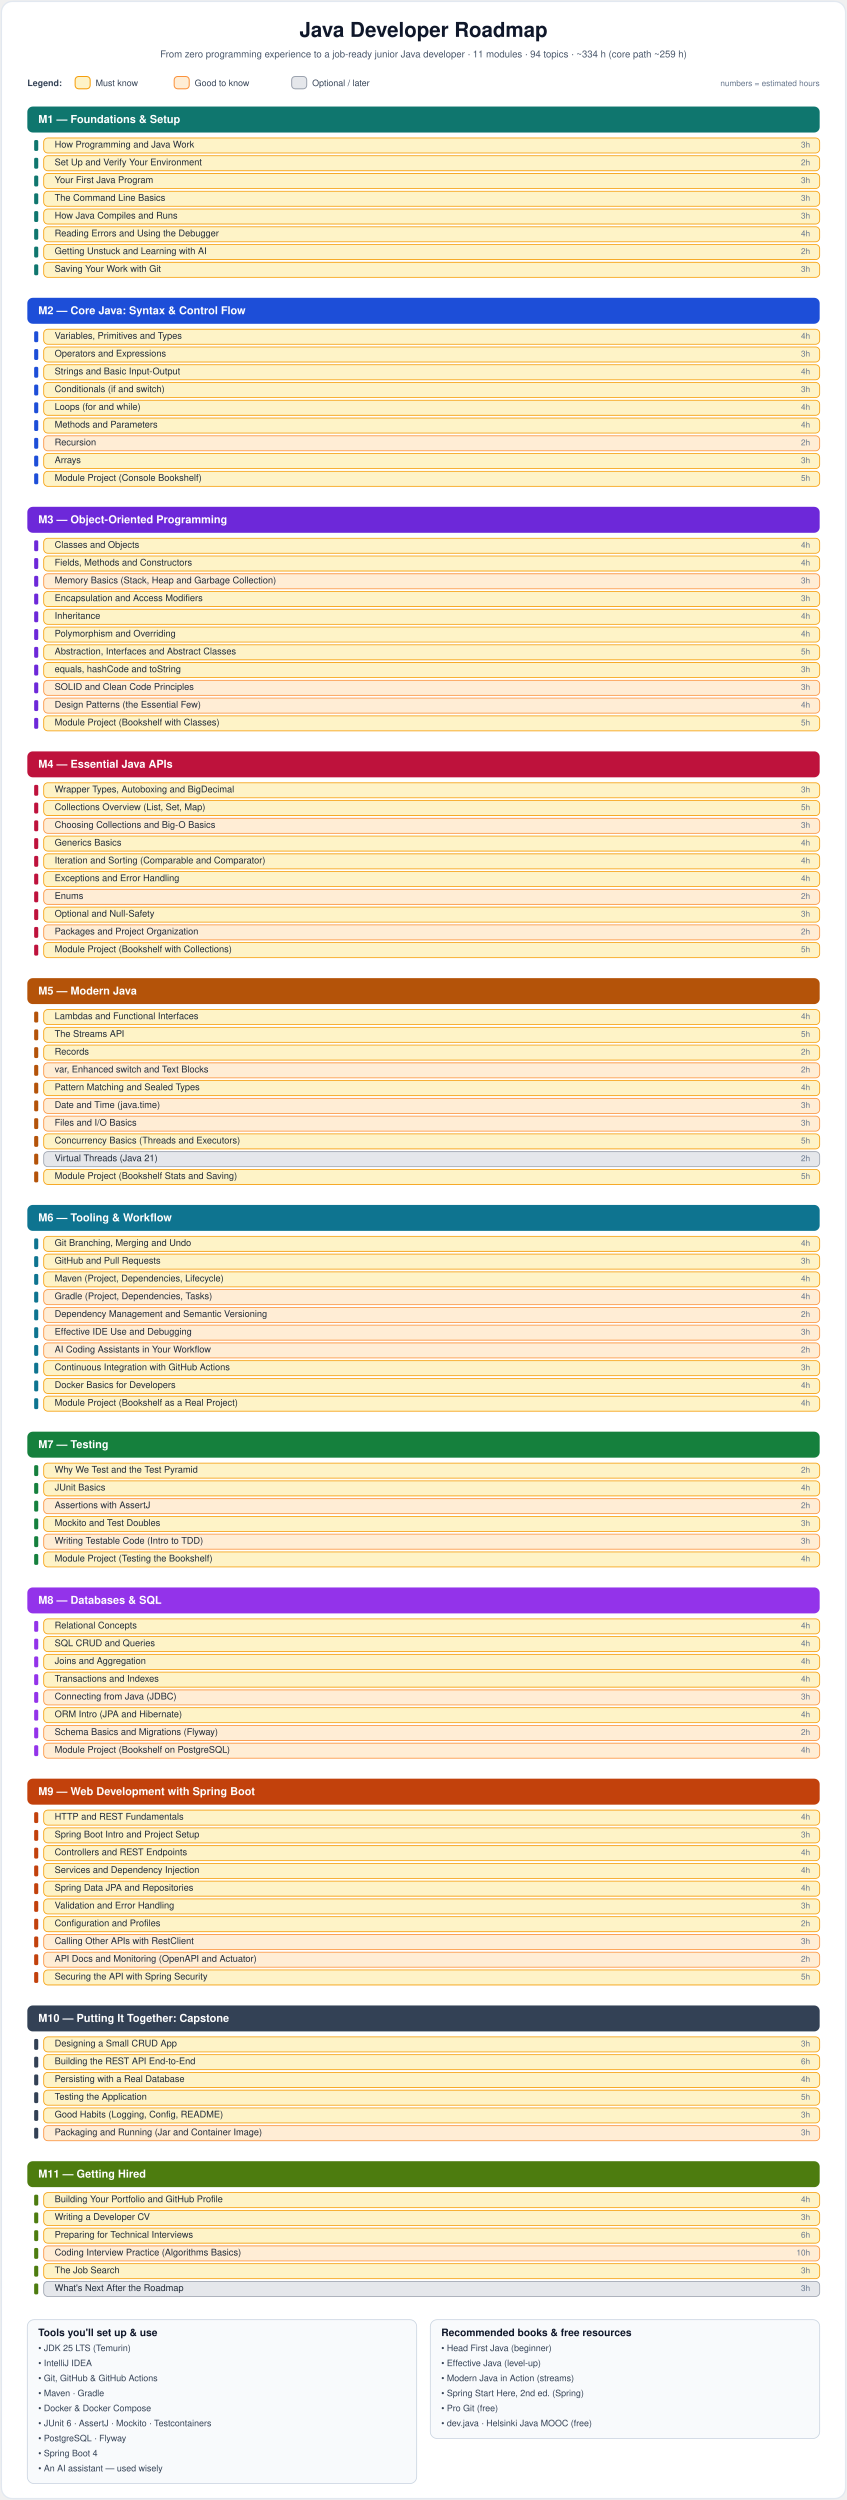
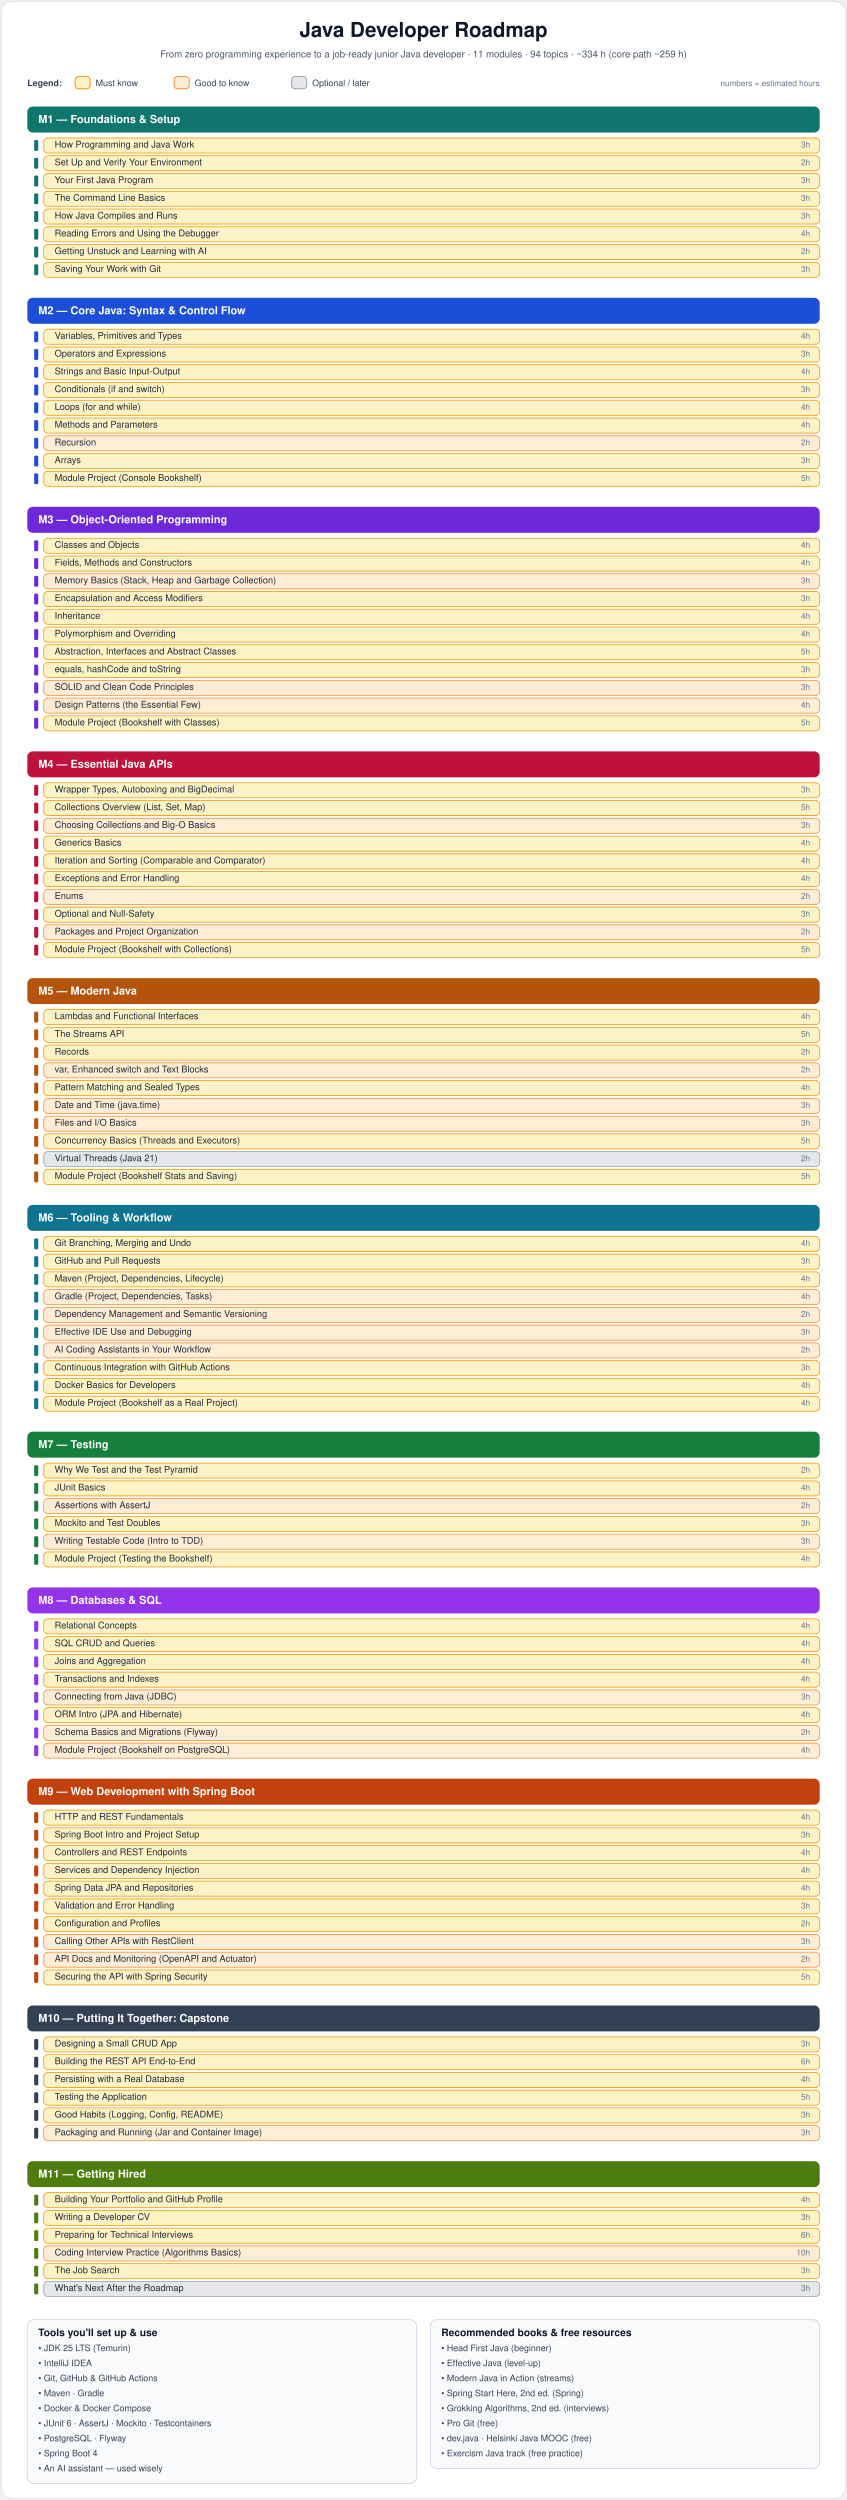
<svg xmlns="http://www.w3.org/2000/svg" viewBox="0 0 1240 3660" font-family="Segoe UI, Helvetica, Arial, sans-serif">
  <rect x="2" y="2" width="1236" height="3656" rx="16" fill="#ffffff" stroke="#e2e8f0" stroke-width="2" />
  <text x="620.0" y="54" text-anchor="middle" font-size="30" font-weight="700" fill="#0f172a" font-family="Segoe UI, Helvetica, Arial, sans-serif">Java Developer Roadmap</text>
  <text x="620.0" y="84" text-anchor="middle" font-size="14" fill="#475569" font-family="Segoe UI, Helvetica, Arial, sans-serif">From zero programming experience to a job-ready junior Java developer  ·  11 modules  ·  94 topics  ·  ~334 h (core path ~259 h)</text>
  <text x="40" y="126" font-size="13" font-weight="700" fill="#334155" font-family="Segoe UI, Helvetica, Arial, sans-serif">Legend:</text>
  <text x="1200" y="126" text-anchor="end" font-size="12" fill="#64748b" font-family="Segoe UI, Helvetica, Arial, sans-serif">numbers = estimated hours</text>
  <rect x="110" y="112" width="22" height="18" rx="5" fill="#fef3c7" stroke="#f59e0b" stroke-width="1.5" />
  <text x="140" y="126" font-size="13" fill="#334155" font-family="Segoe UI, Helvetica, Arial, sans-serif">Must know</text>
  <rect x="255" y="112" width="22" height="18" rx="5" fill="#ffedd5" stroke="#fb923c" stroke-width="1.5" />
  <text x="285" y="126" font-size="13" fill="#334155" font-family="Segoe UI, Helvetica, Arial, sans-serif">Good to know</text>
  <rect x="427" y="112" width="22" height="18" rx="5" fill="#e5e7eb" stroke="#9ca3af" stroke-width="1.5" />
  <text x="457" y="126" font-size="13" fill="#334155" font-family="Segoe UI, Helvetica, Arial, sans-serif">Optional / later</text>
  <rect x="40" y="156" width="1160" height="38" rx="8" fill="#0f766e" />
  <text x="56" y="180.0" font-size="16" font-weight="700" fill="#ffffff" font-family="Segoe UI, Helvetica, Arial, sans-serif">M1  —  Foundations &amp; Setup</text>
  <rect x="64" y="202" width="1136" height="22" rx="6" fill="#fef3c7" stroke="#f59e0b" stroke-width="1.2" />
  <text x="80" y="216.0" font-size="13.5" fill="#1f2937" font-family="Segoe UI, Helvetica, Arial, sans-serif">How Programming and Java Work</text>
  <text x="1186" y="216.0" text-anchor="end" font-size="12" fill="#64748b" font-family="Segoe UI, Helvetica, Arial, sans-serif">3h</text>
  <rect x="50" y="205" width="6" height="16" rx="2" fill="#0f766e" />
  <rect x="64" y="228" width="1136" height="22" rx="6" fill="#fef3c7" stroke="#f59e0b" stroke-width="1.2" />
  <text x="80" y="242.0" font-size="13.5" fill="#1f2937" font-family="Segoe UI, Helvetica, Arial, sans-serif">Set Up and Verify Your Environment</text>
  <text x="1186" y="242.0" text-anchor="end" font-size="12" fill="#64748b" font-family="Segoe UI, Helvetica, Arial, sans-serif">2h</text>
  <rect x="50" y="231" width="6" height="16" rx="2" fill="#0f766e" />
  <rect x="64" y="254" width="1136" height="22" rx="6" fill="#fef3c7" stroke="#f59e0b" stroke-width="1.2" />
  <text x="80" y="268.0" font-size="13.5" fill="#1f2937" font-family="Segoe UI, Helvetica, Arial, sans-serif">Your First Java Program</text>
  <text x="1186" y="268.0" text-anchor="end" font-size="12" fill="#64748b" font-family="Segoe UI, Helvetica, Arial, sans-serif">3h</text>
  <rect x="50" y="257" width="6" height="16" rx="2" fill="#0f766e" />
  <rect x="64" y="280" width="1136" height="22" rx="6" fill="#fef3c7" stroke="#f59e0b" stroke-width="1.2" />
  <text x="80" y="294.0" font-size="13.5" fill="#1f2937" font-family="Segoe UI, Helvetica, Arial, sans-serif">The Command Line Basics</text>
  <text x="1186" y="294.0" text-anchor="end" font-size="12" fill="#64748b" font-family="Segoe UI, Helvetica, Arial, sans-serif">3h</text>
  <rect x="50" y="283" width="6" height="16" rx="2" fill="#0f766e" />
  <rect x="64" y="306" width="1136" height="22" rx="6" fill="#fef3c7" stroke="#f59e0b" stroke-width="1.2" />
  <text x="80" y="320.0" font-size="13.5" fill="#1f2937" font-family="Segoe UI, Helvetica, Arial, sans-serif">How Java Compiles and Runs</text>
  <text x="1186" y="320.0" text-anchor="end" font-size="12" fill="#64748b" font-family="Segoe UI, Helvetica, Arial, sans-serif">3h</text>
  <rect x="50" y="309" width="6" height="16" rx="2" fill="#0f766e" />
  <rect x="64" y="332" width="1136" height="22" rx="6" fill="#fef3c7" stroke="#f59e0b" stroke-width="1.2" />
  <text x="80" y="346.0" font-size="13.5" fill="#1f2937" font-family="Segoe UI, Helvetica, Arial, sans-serif">Reading Errors and Using the Debugger</text>
  <text x="1186" y="346.0" text-anchor="end" font-size="12" fill="#64748b" font-family="Segoe UI, Helvetica, Arial, sans-serif">4h</text>
  <rect x="50" y="335" width="6" height="16" rx="2" fill="#0f766e" />
  <rect x="64" y="358" width="1136" height="22" rx="6" fill="#fef3c7" stroke="#f59e0b" stroke-width="1.2" />
  <text x="80" y="372.0" font-size="13.5" fill="#1f2937" font-family="Segoe UI, Helvetica, Arial, sans-serif">Getting Unstuck and Learning with AI</text>
  <text x="1186" y="372.0" text-anchor="end" font-size="12" fill="#64748b" font-family="Segoe UI, Helvetica, Arial, sans-serif">2h</text>
  <rect x="50" y="361" width="6" height="16" rx="2" fill="#0f766e" />
  <rect x="64" y="384" width="1136" height="22" rx="6" fill="#fef3c7" stroke="#f59e0b" stroke-width="1.2" />
  <text x="80" y="398.0" font-size="13.5" fill="#1f2937" font-family="Segoe UI, Helvetica, Arial, sans-serif">Saving Your Work with Git</text>
  <text x="1186" y="398.0" text-anchor="end" font-size="12" fill="#64748b" font-family="Segoe UI, Helvetica, Arial, sans-serif">3h</text>
  <rect x="50" y="387" width="6" height="16" rx="2" fill="#0f766e" />
  <rect x="40" y="436" width="1160" height="38" rx="8" fill="#1d4ed8" />
  <text x="56" y="460.0" font-size="16" font-weight="700" fill="#ffffff" font-family="Segoe UI, Helvetica, Arial, sans-serif">M2  —  Core Java: Syntax &amp; Control Flow</text>
  <rect x="64" y="482" width="1136" height="22" rx="6" fill="#fef3c7" stroke="#f59e0b" stroke-width="1.2" />
  <text x="80" y="496.0" font-size="13.5" fill="#1f2937" font-family="Segoe UI, Helvetica, Arial, sans-serif">Variables, Primitives and Types</text>
  <text x="1186" y="496.0" text-anchor="end" font-size="12" fill="#64748b" font-family="Segoe UI, Helvetica, Arial, sans-serif">4h</text>
  <rect x="50" y="485" width="6" height="16" rx="2" fill="#1d4ed8" />
  <rect x="64" y="508" width="1136" height="22" rx="6" fill="#fef3c7" stroke="#f59e0b" stroke-width="1.2" />
  <text x="80" y="522.0" font-size="13.5" fill="#1f2937" font-family="Segoe UI, Helvetica, Arial, sans-serif">Operators and Expressions</text>
  <text x="1186" y="522.0" text-anchor="end" font-size="12" fill="#64748b" font-family="Segoe UI, Helvetica, Arial, sans-serif">3h</text>
  <rect x="50" y="511" width="6" height="16" rx="2" fill="#1d4ed8" />
  <rect x="64" y="534" width="1136" height="22" rx="6" fill="#fef3c7" stroke="#f59e0b" stroke-width="1.2" />
  <text x="80" y="548.0" font-size="13.5" fill="#1f2937" font-family="Segoe UI, Helvetica, Arial, sans-serif">Strings and Basic Input-Output</text>
  <text x="1186" y="548.0" text-anchor="end" font-size="12" fill="#64748b" font-family="Segoe UI, Helvetica, Arial, sans-serif">4h</text>
  <rect x="50" y="537" width="6" height="16" rx="2" fill="#1d4ed8" />
  <rect x="64" y="560" width="1136" height="22" rx="6" fill="#fef3c7" stroke="#f59e0b" stroke-width="1.2" />
  <text x="80" y="574.0" font-size="13.5" fill="#1f2937" font-family="Segoe UI, Helvetica, Arial, sans-serif">Conditionals (if and switch)</text>
  <text x="1186" y="574.0" text-anchor="end" font-size="12" fill="#64748b" font-family="Segoe UI, Helvetica, Arial, sans-serif">3h</text>
  <rect x="50" y="563" width="6" height="16" rx="2" fill="#1d4ed8" />
  <rect x="64" y="586" width="1136" height="22" rx="6" fill="#fef3c7" stroke="#f59e0b" stroke-width="1.2" />
  <text x="80" y="600.0" font-size="13.5" fill="#1f2937" font-family="Segoe UI, Helvetica, Arial, sans-serif">Loops (for and while)</text>
  <text x="1186" y="600.0" text-anchor="end" font-size="12" fill="#64748b" font-family="Segoe UI, Helvetica, Arial, sans-serif">4h</text>
  <rect x="50" y="589" width="6" height="16" rx="2" fill="#1d4ed8" />
  <rect x="64" y="612" width="1136" height="22" rx="6" fill="#fef3c7" stroke="#f59e0b" stroke-width="1.2" />
  <text x="80" y="626.0" font-size="13.5" fill="#1f2937" font-family="Segoe UI, Helvetica, Arial, sans-serif">Methods and Parameters</text>
  <text x="1186" y="626.0" text-anchor="end" font-size="12" fill="#64748b" font-family="Segoe UI, Helvetica, Arial, sans-serif">4h</text>
  <rect x="50" y="615" width="6" height="16" rx="2" fill="#1d4ed8" />
  <rect x="64" y="638" width="1136" height="22" rx="6" fill="#ffedd5" stroke="#fb923c" stroke-width="1.2" />
  <text x="80" y="652.0" font-size="13.5" fill="#1f2937" font-family="Segoe UI, Helvetica, Arial, sans-serif">Recursion</text>
  <text x="1186" y="652.0" text-anchor="end" font-size="12" fill="#64748b" font-family="Segoe UI, Helvetica, Arial, sans-serif">2h</text>
  <rect x="50" y="641" width="6" height="16" rx="2" fill="#1d4ed8" />
  <rect x="64" y="664" width="1136" height="22" rx="6" fill="#fef3c7" stroke="#f59e0b" stroke-width="1.2" />
  <text x="80" y="678.0" font-size="13.5" fill="#1f2937" font-family="Segoe UI, Helvetica, Arial, sans-serif">Arrays</text>
  <text x="1186" y="678.0" text-anchor="end" font-size="12" fill="#64748b" font-family="Segoe UI, Helvetica, Arial, sans-serif">3h</text>
  <rect x="50" y="667" width="6" height="16" rx="2" fill="#1d4ed8" />
  <rect x="64" y="690" width="1136" height="22" rx="6" fill="#fef3c7" stroke="#f59e0b" stroke-width="1.2" />
  <text x="80" y="704.0" font-size="13.5" fill="#1f2937" font-family="Segoe UI, Helvetica, Arial, sans-serif">Module Project (Console Bookshelf)</text>
  <text x="1186" y="704.0" text-anchor="end" font-size="12" fill="#64748b" font-family="Segoe UI, Helvetica, Arial, sans-serif">5h</text>
  <rect x="50" y="693" width="6" height="16" rx="2" fill="#1d4ed8" />
  <rect x="40" y="742" width="1160" height="38" rx="8" fill="#6d28d9" />
  <text x="56" y="766.0" font-size="16" font-weight="700" fill="#ffffff" font-family="Segoe UI, Helvetica, Arial, sans-serif">M3  —  Object-Oriented Programming</text>
  <rect x="64" y="788" width="1136" height="22" rx="6" fill="#fef3c7" stroke="#f59e0b" stroke-width="1.2" />
  <text x="80" y="802.0" font-size="13.5" fill="#1f2937" font-family="Segoe UI, Helvetica, Arial, sans-serif">Classes and Objects</text>
  <text x="1186" y="802.0" text-anchor="end" font-size="12" fill="#64748b" font-family="Segoe UI, Helvetica, Arial, sans-serif">4h</text>
  <rect x="50" y="791" width="6" height="16" rx="2" fill="#6d28d9" />
  <rect x="64" y="814" width="1136" height="22" rx="6" fill="#fef3c7" stroke="#f59e0b" stroke-width="1.2" />
  <text x="80" y="828.0" font-size="13.5" fill="#1f2937" font-family="Segoe UI, Helvetica, Arial, sans-serif">Fields, Methods and Constructors</text>
  <text x="1186" y="828.0" text-anchor="end" font-size="12" fill="#64748b" font-family="Segoe UI, Helvetica, Arial, sans-serif">4h</text>
  <rect x="50" y="817" width="6" height="16" rx="2" fill="#6d28d9" />
  <rect x="64" y="840" width="1136" height="22" rx="6" fill="#ffedd5" stroke="#fb923c" stroke-width="1.2" />
  <text x="80" y="854.0" font-size="13.5" fill="#1f2937" font-family="Segoe UI, Helvetica, Arial, sans-serif">Memory Basics (Stack, Heap and Garbage Collection)</text>
  <text x="1186" y="854.0" text-anchor="end" font-size="12" fill="#64748b" font-family="Segoe UI, Helvetica, Arial, sans-serif">3h</text>
  <rect x="50" y="843" width="6" height="16" rx="2" fill="#6d28d9" />
  <rect x="64" y="866" width="1136" height="22" rx="6" fill="#fef3c7" stroke="#f59e0b" stroke-width="1.2" />
  <text x="80" y="880.0" font-size="13.5" fill="#1f2937" font-family="Segoe UI, Helvetica, Arial, sans-serif">Encapsulation and Access Modifiers</text>
  <text x="1186" y="880.0" text-anchor="end" font-size="12" fill="#64748b" font-family="Segoe UI, Helvetica, Arial, sans-serif">3h</text>
  <rect x="50" y="869" width="6" height="16" rx="2" fill="#6d28d9" />
  <rect x="64" y="892" width="1136" height="22" rx="6" fill="#fef3c7" stroke="#f59e0b" stroke-width="1.2" />
  <text x="80" y="906.0" font-size="13.5" fill="#1f2937" font-family="Segoe UI, Helvetica, Arial, sans-serif">Inheritance</text>
  <text x="1186" y="906.0" text-anchor="end" font-size="12" fill="#64748b" font-family="Segoe UI, Helvetica, Arial, sans-serif">4h</text>
  <rect x="50" y="895" width="6" height="16" rx="2" fill="#6d28d9" />
  <rect x="64" y="918" width="1136" height="22" rx="6" fill="#fef3c7" stroke="#f59e0b" stroke-width="1.2" />
  <text x="80" y="932.0" font-size="13.5" fill="#1f2937" font-family="Segoe UI, Helvetica, Arial, sans-serif">Polymorphism and Overriding</text>
  <text x="1186" y="932.0" text-anchor="end" font-size="12" fill="#64748b" font-family="Segoe UI, Helvetica, Arial, sans-serif">4h</text>
  <rect x="50" y="921" width="6" height="16" rx="2" fill="#6d28d9" />
  <rect x="64" y="944" width="1136" height="22" rx="6" fill="#fef3c7" stroke="#f59e0b" stroke-width="1.2" />
  <text x="80" y="958.0" font-size="13.5" fill="#1f2937" font-family="Segoe UI, Helvetica, Arial, sans-serif">Abstraction, Interfaces and Abstract Classes</text>
  <text x="1186" y="958.0" text-anchor="end" font-size="12" fill="#64748b" font-family="Segoe UI, Helvetica, Arial, sans-serif">5h</text>
  <rect x="50" y="947" width="6" height="16" rx="2" fill="#6d28d9" />
  <rect x="64" y="970" width="1136" height="22" rx="6" fill="#fef3c7" stroke="#f59e0b" stroke-width="1.2" />
  <text x="80" y="984.0" font-size="13.5" fill="#1f2937" font-family="Segoe UI, Helvetica, Arial, sans-serif">equals, hashCode and toString</text>
  <text x="1186" y="984.0" text-anchor="end" font-size="12" fill="#64748b" font-family="Segoe UI, Helvetica, Arial, sans-serif">3h</text>
  <rect x="50" y="973" width="6" height="16" rx="2" fill="#6d28d9" />
  <rect x="64" y="996" width="1136" height="22" rx="6" fill="#ffedd5" stroke="#fb923c" stroke-width="1.2" />
  <text x="80" y="1010.0" font-size="13.5" fill="#1f2937" font-family="Segoe UI, Helvetica, Arial, sans-serif">SOLID and Clean Code Principles</text>
  <text x="1186" y="1010.0" text-anchor="end" font-size="12" fill="#64748b" font-family="Segoe UI, Helvetica, Arial, sans-serif">3h</text>
  <rect x="50" y="999" width="6" height="16" rx="2" fill="#6d28d9" />
  <rect x="64" y="1022" width="1136" height="22" rx="6" fill="#ffedd5" stroke="#fb923c" stroke-width="1.2" />
  <text x="80" y="1036.0" font-size="13.5" fill="#1f2937" font-family="Segoe UI, Helvetica, Arial, sans-serif">Design Patterns (the Essential Few)</text>
  <text x="1186" y="1036.0" text-anchor="end" font-size="12" fill="#64748b" font-family="Segoe UI, Helvetica, Arial, sans-serif">4h</text>
  <rect x="50" y="1025" width="6" height="16" rx="2" fill="#6d28d9" />
  <rect x="64" y="1048" width="1136" height="22" rx="6" fill="#fef3c7" stroke="#f59e0b" stroke-width="1.2" />
  <text x="80" y="1062.0" font-size="13.5" fill="#1f2937" font-family="Segoe UI, Helvetica, Arial, sans-serif">Module Project (Bookshelf with Classes)</text>
  <text x="1186" y="1062.0" text-anchor="end" font-size="12" fill="#64748b" font-family="Segoe UI, Helvetica, Arial, sans-serif">5h</text>
  <rect x="50" y="1051" width="6" height="16" rx="2" fill="#6d28d9" />
  <rect x="40" y="1100" width="1160" height="38" rx="8" fill="#be123c" />
  <text x="56" y="1124.0" font-size="16" font-weight="700" fill="#ffffff" font-family="Segoe UI, Helvetica, Arial, sans-serif">M4  —  Essential Java APIs</text>
  <rect x="64" y="1146" width="1136" height="22" rx="6" fill="#fef3c7" stroke="#f59e0b" stroke-width="1.2" />
  <text x="80" y="1160.0" font-size="13.5" fill="#1f2937" font-family="Segoe UI, Helvetica, Arial, sans-serif">Wrapper Types, Autoboxing and BigDecimal</text>
  <text x="1186" y="1160.0" text-anchor="end" font-size="12" fill="#64748b" font-family="Segoe UI, Helvetica, Arial, sans-serif">3h</text>
  <rect x="50" y="1149" width="6" height="16" rx="2" fill="#be123c" />
  <rect x="64" y="1172" width="1136" height="22" rx="6" fill="#fef3c7" stroke="#f59e0b" stroke-width="1.2" />
  <text x="80" y="1186.0" font-size="13.5" fill="#1f2937" font-family="Segoe UI, Helvetica, Arial, sans-serif">Collections Overview (List, Set, Map)</text>
  <text x="1186" y="1186.0" text-anchor="end" font-size="12" fill="#64748b" font-family="Segoe UI, Helvetica, Arial, sans-serif">5h</text>
  <rect x="50" y="1175" width="6" height="16" rx="2" fill="#be123c" />
  <rect x="64" y="1198" width="1136" height="22" rx="6" fill="#ffedd5" stroke="#fb923c" stroke-width="1.2" />
  <text x="80" y="1212.0" font-size="13.5" fill="#1f2937" font-family="Segoe UI, Helvetica, Arial, sans-serif">Choosing Collections and Big-O Basics</text>
  <text x="1186" y="1212.0" text-anchor="end" font-size="12" fill="#64748b" font-family="Segoe UI, Helvetica, Arial, sans-serif">3h</text>
  <rect x="50" y="1201" width="6" height="16" rx="2" fill="#be123c" />
  <rect x="64" y="1224" width="1136" height="22" rx="6" fill="#fef3c7" stroke="#f59e0b" stroke-width="1.2" />
  <text x="80" y="1238.0" font-size="13.5" fill="#1f2937" font-family="Segoe UI, Helvetica, Arial, sans-serif">Generics Basics</text>
  <text x="1186" y="1238.0" text-anchor="end" font-size="12" fill="#64748b" font-family="Segoe UI, Helvetica, Arial, sans-serif">4h</text>
  <rect x="50" y="1227" width="6" height="16" rx="2" fill="#be123c" />
  <rect x="64" y="1250" width="1136" height="22" rx="6" fill="#fef3c7" stroke="#f59e0b" stroke-width="1.2" />
  <text x="80" y="1264.0" font-size="13.5" fill="#1f2937" font-family="Segoe UI, Helvetica, Arial, sans-serif">Iteration and Sorting (Comparable and Comparator)</text>
  <text x="1186" y="1264.0" text-anchor="end" font-size="12" fill="#64748b" font-family="Segoe UI, Helvetica, Arial, sans-serif">4h</text>
  <rect x="50" y="1253" width="6" height="16" rx="2" fill="#be123c" />
  <rect x="64" y="1276" width="1136" height="22" rx="6" fill="#fef3c7" stroke="#f59e0b" stroke-width="1.2" />
  <text x="80" y="1290.0" font-size="13.5" fill="#1f2937" font-family="Segoe UI, Helvetica, Arial, sans-serif">Exceptions and Error Handling</text>
  <text x="1186" y="1290.0" text-anchor="end" font-size="12" fill="#64748b" font-family="Segoe UI, Helvetica, Arial, sans-serif">4h</text>
  <rect x="50" y="1279" width="6" height="16" rx="2" fill="#be123c" />
  <rect x="64" y="1302" width="1136" height="22" rx="6" fill="#ffedd5" stroke="#fb923c" stroke-width="1.2" />
  <text x="80" y="1316.0" font-size="13.5" fill="#1f2937" font-family="Segoe UI, Helvetica, Arial, sans-serif">Enums</text>
  <text x="1186" y="1316.0" text-anchor="end" font-size="12" fill="#64748b" font-family="Segoe UI, Helvetica, Arial, sans-serif">2h</text>
  <rect x="50" y="1305" width="6" height="16" rx="2" fill="#be123c" />
  <rect x="64" y="1328" width="1136" height="22" rx="6" fill="#fef3c7" stroke="#f59e0b" stroke-width="1.2" />
  <text x="80" y="1342.0" font-size="13.5" fill="#1f2937" font-family="Segoe UI, Helvetica, Arial, sans-serif">Optional and Null-Safety</text>
  <text x="1186" y="1342.0" text-anchor="end" font-size="12" fill="#64748b" font-family="Segoe UI, Helvetica, Arial, sans-serif">3h</text>
  <rect x="50" y="1331" width="6" height="16" rx="2" fill="#be123c" />
  <rect x="64" y="1354" width="1136" height="22" rx="6" fill="#ffedd5" stroke="#fb923c" stroke-width="1.2" />
  <text x="80" y="1368.0" font-size="13.5" fill="#1f2937" font-family="Segoe UI, Helvetica, Arial, sans-serif">Packages and Project Organization</text>
  <text x="1186" y="1368.0" text-anchor="end" font-size="12" fill="#64748b" font-family="Segoe UI, Helvetica, Arial, sans-serif">2h</text>
  <rect x="50" y="1357" width="6" height="16" rx="2" fill="#be123c" />
  <rect x="64" y="1380" width="1136" height="22" rx="6" fill="#fef3c7" stroke="#f59e0b" stroke-width="1.2" />
  <text x="80" y="1394.0" font-size="13.5" fill="#1f2937" font-family="Segoe UI, Helvetica, Arial, sans-serif">Module Project (Bookshelf with Collections)</text>
  <text x="1186" y="1394.0" text-anchor="end" font-size="12" fill="#64748b" font-family="Segoe UI, Helvetica, Arial, sans-serif">5h</text>
  <rect x="50" y="1383" width="6" height="16" rx="2" fill="#be123c" />
  <rect x="40" y="1432" width="1160" height="38" rx="8" fill="#b45309" />
  <text x="56" y="1456.0" font-size="16" font-weight="700" fill="#ffffff" font-family="Segoe UI, Helvetica, Arial, sans-serif">M5  —  Modern Java</text>
  <rect x="64" y="1478" width="1136" height="22" rx="6" fill="#fef3c7" stroke="#f59e0b" stroke-width="1.2" />
  <text x="80" y="1492.0" font-size="13.5" fill="#1f2937" font-family="Segoe UI, Helvetica, Arial, sans-serif">Lambdas and Functional Interfaces</text>
  <text x="1186" y="1492.0" text-anchor="end" font-size="12" fill="#64748b" font-family="Segoe UI, Helvetica, Arial, sans-serif">4h</text>
  <rect x="50" y="1481" width="6" height="16" rx="2" fill="#b45309" />
  <rect x="64" y="1504" width="1136" height="22" rx="6" fill="#fef3c7" stroke="#f59e0b" stroke-width="1.2" />
  <text x="80" y="1518.0" font-size="13.5" fill="#1f2937" font-family="Segoe UI, Helvetica, Arial, sans-serif">The Streams API</text>
  <text x="1186" y="1518.0" text-anchor="end" font-size="12" fill="#64748b" font-family="Segoe UI, Helvetica, Arial, sans-serif">5h</text>
  <rect x="50" y="1507" width="6" height="16" rx="2" fill="#b45309" />
  <rect x="64" y="1530" width="1136" height="22" rx="6" fill="#fef3c7" stroke="#f59e0b" stroke-width="1.2" />
  <text x="80" y="1544.0" font-size="13.5" fill="#1f2937" font-family="Segoe UI, Helvetica, Arial, sans-serif">Records</text>
  <text x="1186" y="1544.0" text-anchor="end" font-size="12" fill="#64748b" font-family="Segoe UI, Helvetica, Arial, sans-serif">2h</text>
  <rect x="50" y="1533" width="6" height="16" rx="2" fill="#b45309" />
  <rect x="64" y="1556" width="1136" height="22" rx="6" fill="#ffedd5" stroke="#fb923c" stroke-width="1.2" />
  <text x="80" y="1570.0" font-size="13.5" fill="#1f2937" font-family="Segoe UI, Helvetica, Arial, sans-serif">var, Enhanced switch and Text Blocks</text>
  <text x="1186" y="1570.0" text-anchor="end" font-size="12" fill="#64748b" font-family="Segoe UI, Helvetica, Arial, sans-serif">2h</text>
  <rect x="50" y="1559" width="6" height="16" rx="2" fill="#b45309" />
  <rect x="64" y="1582" width="1136" height="22" rx="6" fill="#fef3c7" stroke="#f59e0b" stroke-width="1.2" />
  <text x="80" y="1596.0" font-size="13.5" fill="#1f2937" font-family="Segoe UI, Helvetica, Arial, sans-serif">Pattern Matching and Sealed Types</text>
  <text x="1186" y="1596.0" text-anchor="end" font-size="12" fill="#64748b" font-family="Segoe UI, Helvetica, Arial, sans-serif">4h</text>
  <rect x="50" y="1585" width="6" height="16" rx="2" fill="#b45309" />
  <rect x="64" y="1608" width="1136" height="22" rx="6" fill="#ffedd5" stroke="#fb923c" stroke-width="1.2" />
  <text x="80" y="1622.0" font-size="13.5" fill="#1f2937" font-family="Segoe UI, Helvetica, Arial, sans-serif">Date and Time (java.time)</text>
  <text x="1186" y="1622.0" text-anchor="end" font-size="12" fill="#64748b" font-family="Segoe UI, Helvetica, Arial, sans-serif">3h</text>
  <rect x="50" y="1611" width="6" height="16" rx="2" fill="#b45309" />
  <rect x="64" y="1634" width="1136" height="22" rx="6" fill="#ffedd5" stroke="#fb923c" stroke-width="1.2" />
  <text x="80" y="1648.0" font-size="13.5" fill="#1f2937" font-family="Segoe UI, Helvetica, Arial, sans-serif">Files and I/O Basics</text>
  <text x="1186" y="1648.0" text-anchor="end" font-size="12" fill="#64748b" font-family="Segoe UI, Helvetica, Arial, sans-serif">3h</text>
  <rect x="50" y="1637" width="6" height="16" rx="2" fill="#b45309" />
  <rect x="64" y="1660" width="1136" height="22" rx="6" fill="#fef3c7" stroke="#f59e0b" stroke-width="1.2" />
  <text x="80" y="1674.0" font-size="13.5" fill="#1f2937" font-family="Segoe UI, Helvetica, Arial, sans-serif">Concurrency Basics (Threads and Executors)</text>
  <text x="1186" y="1674.0" text-anchor="end" font-size="12" fill="#64748b" font-family="Segoe UI, Helvetica, Arial, sans-serif">5h</text>
  <rect x="50" y="1663" width="6" height="16" rx="2" fill="#b45309" />
  <rect x="64" y="1686" width="1136" height="22" rx="6" fill="#e5e7eb" stroke="#9ca3af" stroke-width="1.2" />
  <text x="80" y="1700.0" font-size="13.5" fill="#1f2937" font-family="Segoe UI, Helvetica, Arial, sans-serif">Virtual Threads (Java 21)</text>
  <text x="1186" y="1700.0" text-anchor="end" font-size="12" fill="#64748b" font-family="Segoe UI, Helvetica, Arial, sans-serif">2h</text>
  <rect x="50" y="1689" width="6" height="16" rx="2" fill="#b45309" />
  <rect x="64" y="1712" width="1136" height="22" rx="6" fill="#fef3c7" stroke="#f59e0b" stroke-width="1.2" />
  <text x="80" y="1726.0" font-size="13.5" fill="#1f2937" font-family="Segoe UI, Helvetica, Arial, sans-serif">Module Project (Bookshelf Stats and Saving)</text>
  <text x="1186" y="1726.0" text-anchor="end" font-size="12" fill="#64748b" font-family="Segoe UI, Helvetica, Arial, sans-serif">5h</text>
  <rect x="50" y="1715" width="6" height="16" rx="2" fill="#b45309" />
  <rect x="40" y="1764" width="1160" height="38" rx="8" fill="#0e7490" />
  <text x="56" y="1788.0" font-size="16" font-weight="700" fill="#ffffff" font-family="Segoe UI, Helvetica, Arial, sans-serif">M6  —  Tooling &amp; Workflow</text>
  <rect x="64" y="1810" width="1136" height="22" rx="6" fill="#fef3c7" stroke="#f59e0b" stroke-width="1.2" />
  <text x="80" y="1824.0" font-size="13.5" fill="#1f2937" font-family="Segoe UI, Helvetica, Arial, sans-serif">Git Branching, Merging and Undo</text>
  <text x="1186" y="1824.0" text-anchor="end" font-size="12" fill="#64748b" font-family="Segoe UI, Helvetica, Arial, sans-serif">4h</text>
  <rect x="50" y="1813" width="6" height="16" rx="2" fill="#0e7490" />
  <rect x="64" y="1836" width="1136" height="22" rx="6" fill="#fef3c7" stroke="#f59e0b" stroke-width="1.2" />
  <text x="80" y="1850.0" font-size="13.5" fill="#1f2937" font-family="Segoe UI, Helvetica, Arial, sans-serif">GitHub and Pull Requests</text>
  <text x="1186" y="1850.0" text-anchor="end" font-size="12" fill="#64748b" font-family="Segoe UI, Helvetica, Arial, sans-serif">3h</text>
  <rect x="50" y="1839" width="6" height="16" rx="2" fill="#0e7490" />
  <rect x="64" y="1862" width="1136" height="22" rx="6" fill="#fef3c7" stroke="#f59e0b" stroke-width="1.2" />
  <text x="80" y="1876.0" font-size="13.5" fill="#1f2937" font-family="Segoe UI, Helvetica, Arial, sans-serif">Maven (Project, Dependencies, Lifecycle)</text>
  <text x="1186" y="1876.0" text-anchor="end" font-size="12" fill="#64748b" font-family="Segoe UI, Helvetica, Arial, sans-serif">4h</text>
  <rect x="50" y="1865" width="6" height="16" rx="2" fill="#0e7490" />
  <rect x="64" y="1888" width="1136" height="22" rx="6" fill="#ffedd5" stroke="#fb923c" stroke-width="1.2" />
  <text x="80" y="1902.0" font-size="13.5" fill="#1f2937" font-family="Segoe UI, Helvetica, Arial, sans-serif">Gradle (Project, Dependencies, Tasks)</text>
  <text x="1186" y="1902.0" text-anchor="end" font-size="12" fill="#64748b" font-family="Segoe UI, Helvetica, Arial, sans-serif">4h</text>
  <rect x="50" y="1891" width="6" height="16" rx="2" fill="#0e7490" />
  <rect x="64" y="1914" width="1136" height="22" rx="6" fill="#ffedd5" stroke="#fb923c" stroke-width="1.2" />
  <text x="80" y="1928.0" font-size="13.5" fill="#1f2937" font-family="Segoe UI, Helvetica, Arial, sans-serif">Dependency Management and Semantic Versioning</text>
  <text x="1186" y="1928.0" text-anchor="end" font-size="12" fill="#64748b" font-family="Segoe UI, Helvetica, Arial, sans-serif">2h</text>
  <rect x="50" y="1917" width="6" height="16" rx="2" fill="#0e7490" />
  <rect x="64" y="1940" width="1136" height="22" rx="6" fill="#ffedd5" stroke="#fb923c" stroke-width="1.2" />
  <text x="80" y="1954.0" font-size="13.5" fill="#1f2937" font-family="Segoe UI, Helvetica, Arial, sans-serif">Effective IDE Use and Debugging</text>
  <text x="1186" y="1954.0" text-anchor="end" font-size="12" fill="#64748b" font-family="Segoe UI, Helvetica, Arial, sans-serif">3h</text>
  <rect x="50" y="1943" width="6" height="16" rx="2" fill="#0e7490" />
  <rect x="64" y="1966" width="1136" height="22" rx="6" fill="#ffedd5" stroke="#fb923c" stroke-width="1.2" />
  <text x="80" y="1980.0" font-size="13.5" fill="#1f2937" font-family="Segoe UI, Helvetica, Arial, sans-serif">AI Coding Assistants in Your Workflow</text>
  <text x="1186" y="1980.0" text-anchor="end" font-size="12" fill="#64748b" font-family="Segoe UI, Helvetica, Arial, sans-serif">2h</text>
  <rect x="50" y="1969" width="6" height="16" rx="2" fill="#0e7490" />
  <rect x="64" y="1992" width="1136" height="22" rx="6" fill="#fef3c7" stroke="#f59e0b" stroke-width="1.2" />
  <text x="80" y="2006.0" font-size="13.5" fill="#1f2937" font-family="Segoe UI, Helvetica, Arial, sans-serif">Continuous Integration with GitHub Actions</text>
  <text x="1186" y="2006.0" text-anchor="end" font-size="12" fill="#64748b" font-family="Segoe UI, Helvetica, Arial, sans-serif">3h</text>
  <rect x="50" y="1995" width="6" height="16" rx="2" fill="#0e7490" />
  <rect x="64" y="2018" width="1136" height="22" rx="6" fill="#fef3c7" stroke="#f59e0b" stroke-width="1.2" />
  <text x="80" y="2032.0" font-size="13.5" fill="#1f2937" font-family="Segoe UI, Helvetica, Arial, sans-serif">Docker Basics for Developers</text>
  <text x="1186" y="2032.0" text-anchor="end" font-size="12" fill="#64748b" font-family="Segoe UI, Helvetica, Arial, sans-serif">4h</text>
  <rect x="50" y="2021" width="6" height="16" rx="2" fill="#0e7490" />
  <rect x="64" y="2044" width="1136" height="22" rx="6" fill="#fef3c7" stroke="#f59e0b" stroke-width="1.2" />
  <text x="80" y="2058.0" font-size="13.5" fill="#1f2937" font-family="Segoe UI, Helvetica, Arial, sans-serif">Module Project (Bookshelf as a Real Project)</text>
  <text x="1186" y="2058.0" text-anchor="end" font-size="12" fill="#64748b" font-family="Segoe UI, Helvetica, Arial, sans-serif">4h</text>
  <rect x="50" y="2047" width="6" height="16" rx="2" fill="#0e7490" />
  <rect x="40" y="2096" width="1160" height="38" rx="8" fill="#15803d" />
  <text x="56" y="2120.0" font-size="16" font-weight="700" fill="#ffffff" font-family="Segoe UI, Helvetica, Arial, sans-serif">M7  —  Testing</text>
  <rect x="64" y="2142" width="1136" height="22" rx="6" fill="#fef3c7" stroke="#f59e0b" stroke-width="1.2" />
  <text x="80" y="2156.0" font-size="13.5" fill="#1f2937" font-family="Segoe UI, Helvetica, Arial, sans-serif">Why We Test and the Test Pyramid</text>
  <text x="1186" y="2156.0" text-anchor="end" font-size="12" fill="#64748b" font-family="Segoe UI, Helvetica, Arial, sans-serif">2h</text>
  <rect x="50" y="2145" width="6" height="16" rx="2" fill="#15803d" />
  <rect x="64" y="2168" width="1136" height="22" rx="6" fill="#fef3c7" stroke="#f59e0b" stroke-width="1.2" />
  <text x="80" y="2182.0" font-size="13.5" fill="#1f2937" font-family="Segoe UI, Helvetica, Arial, sans-serif">JUnit Basics</text>
  <text x="1186" y="2182.0" text-anchor="end" font-size="12" fill="#64748b" font-family="Segoe UI, Helvetica, Arial, sans-serif">4h</text>
  <rect x="50" y="2171" width="6" height="16" rx="2" fill="#15803d" />
  <rect x="64" y="2194" width="1136" height="22" rx="6" fill="#ffedd5" stroke="#fb923c" stroke-width="1.2" />
  <text x="80" y="2208.0" font-size="13.5" fill="#1f2937" font-family="Segoe UI, Helvetica, Arial, sans-serif">Assertions with AssertJ</text>
  <text x="1186" y="2208.0" text-anchor="end" font-size="12" fill="#64748b" font-family="Segoe UI, Helvetica, Arial, sans-serif">2h</text>
  <rect x="50" y="2197" width="6" height="16" rx="2" fill="#15803d" />
  <rect x="64" y="2220" width="1136" height="22" rx="6" fill="#fef3c7" stroke="#f59e0b" stroke-width="1.2" />
  <text x="80" y="2234.0" font-size="13.5" fill="#1f2937" font-family="Segoe UI, Helvetica, Arial, sans-serif">Mockito and Test Doubles</text>
  <text x="1186" y="2234.0" text-anchor="end" font-size="12" fill="#64748b" font-family="Segoe UI, Helvetica, Arial, sans-serif">3h</text>
  <rect x="50" y="2223" width="6" height="16" rx="2" fill="#15803d" />
  <rect x="64" y="2246" width="1136" height="22" rx="6" fill="#ffedd5" stroke="#fb923c" stroke-width="1.2" />
  <text x="80" y="2260.0" font-size="13.5" fill="#1f2937" font-family="Segoe UI, Helvetica, Arial, sans-serif">Writing Testable Code (Intro to TDD)</text>
  <text x="1186" y="2260.0" text-anchor="end" font-size="12" fill="#64748b" font-family="Segoe UI, Helvetica, Arial, sans-serif">3h</text>
  <rect x="50" y="2249" width="6" height="16" rx="2" fill="#15803d" />
  <rect x="64" y="2272" width="1136" height="22" rx="6" fill="#fef3c7" stroke="#f59e0b" stroke-width="1.2" />
  <text x="80" y="2286.0" font-size="13.5" fill="#1f2937" font-family="Segoe UI, Helvetica, Arial, sans-serif">Module Project (Testing the Bookshelf)</text>
  <text x="1186" y="2286.0" text-anchor="end" font-size="12" fill="#64748b" font-family="Segoe UI, Helvetica, Arial, sans-serif">4h</text>
  <rect x="50" y="2275" width="6" height="16" rx="2" fill="#15803d" />
  <rect x="40" y="2324" width="1160" height="38" rx="8" fill="#9333ea" />
  <text x="56" y="2348.0" font-size="16" font-weight="700" fill="#ffffff" font-family="Segoe UI, Helvetica, Arial, sans-serif">M8  —  Databases &amp; SQL</text>
  <rect x="64" y="2370" width="1136" height="22" rx="6" fill="#fef3c7" stroke="#f59e0b" stroke-width="1.2" />
  <text x="80" y="2384.0" font-size="13.5" fill="#1f2937" font-family="Segoe UI, Helvetica, Arial, sans-serif">Relational Concepts</text>
  <text x="1186" y="2384.0" text-anchor="end" font-size="12" fill="#64748b" font-family="Segoe UI, Helvetica, Arial, sans-serif">4h</text>
  <rect x="50" y="2373" width="6" height="16" rx="2" fill="#9333ea" />
  <rect x="64" y="2396" width="1136" height="22" rx="6" fill="#fef3c7" stroke="#f59e0b" stroke-width="1.2" />
  <text x="80" y="2410.0" font-size="13.5" fill="#1f2937" font-family="Segoe UI, Helvetica, Arial, sans-serif">SQL CRUD and Queries</text>
  <text x="1186" y="2410.0" text-anchor="end" font-size="12" fill="#64748b" font-family="Segoe UI, Helvetica, Arial, sans-serif">4h</text>
  <rect x="50" y="2399" width="6" height="16" rx="2" fill="#9333ea" />
  <rect x="64" y="2422" width="1136" height="22" rx="6" fill="#fef3c7" stroke="#f59e0b" stroke-width="1.2" />
  <text x="80" y="2436.0" font-size="13.5" fill="#1f2937" font-family="Segoe UI, Helvetica, Arial, sans-serif">Joins and Aggregation</text>
  <text x="1186" y="2436.0" text-anchor="end" font-size="12" fill="#64748b" font-family="Segoe UI, Helvetica, Arial, sans-serif">4h</text>
  <rect x="50" y="2425" width="6" height="16" rx="2" fill="#9333ea" />
  <rect x="64" y="2448" width="1136" height="22" rx="6" fill="#fef3c7" stroke="#f59e0b" stroke-width="1.2" />
  <text x="80" y="2462.0" font-size="13.5" fill="#1f2937" font-family="Segoe UI, Helvetica, Arial, sans-serif">Transactions and Indexes</text>
  <text x="1186" y="2462.0" text-anchor="end" font-size="12" fill="#64748b" font-family="Segoe UI, Helvetica, Arial, sans-serif">4h</text>
  <rect x="50" y="2451" width="6" height="16" rx="2" fill="#9333ea" />
  <rect x="64" y="2474" width="1136" height="22" rx="6" fill="#ffedd5" stroke="#fb923c" stroke-width="1.2" />
  <text x="80" y="2488.0" font-size="13.5" fill="#1f2937" font-family="Segoe UI, Helvetica, Arial, sans-serif">Connecting from Java (JDBC)</text>
  <text x="1186" y="2488.0" text-anchor="end" font-size="12" fill="#64748b" font-family="Segoe UI, Helvetica, Arial, sans-serif">3h</text>
  <rect x="50" y="2477" width="6" height="16" rx="2" fill="#9333ea" />
  <rect x="64" y="2500" width="1136" height="22" rx="6" fill="#fef3c7" stroke="#f59e0b" stroke-width="1.2" />
  <text x="80" y="2514.0" font-size="13.5" fill="#1f2937" font-family="Segoe UI, Helvetica, Arial, sans-serif">ORM Intro (JPA and Hibernate)</text>
  <text x="1186" y="2514.0" text-anchor="end" font-size="12" fill="#64748b" font-family="Segoe UI, Helvetica, Arial, sans-serif">4h</text>
  <rect x="50" y="2503" width="6" height="16" rx="2" fill="#9333ea" />
  <rect x="64" y="2526" width="1136" height="22" rx="6" fill="#ffedd5" stroke="#fb923c" stroke-width="1.2" />
  <text x="80" y="2540.0" font-size="13.5" fill="#1f2937" font-family="Segoe UI, Helvetica, Arial, sans-serif">Schema Basics and Migrations (Flyway)</text>
  <text x="1186" y="2540.0" text-anchor="end" font-size="12" fill="#64748b" font-family="Segoe UI, Helvetica, Arial, sans-serif">2h</text>
  <rect x="50" y="2529" width="6" height="16" rx="2" fill="#9333ea" />
  <rect x="64" y="2552" width="1136" height="22" rx="6" fill="#ffedd5" stroke="#fb923c" stroke-width="1.2" />
  <text x="80" y="2566.0" font-size="13.5" fill="#1f2937" font-family="Segoe UI, Helvetica, Arial, sans-serif">Module Project (Bookshelf on PostgreSQL)</text>
  <text x="1186" y="2566.0" text-anchor="end" font-size="12" fill="#64748b" font-family="Segoe UI, Helvetica, Arial, sans-serif">4h</text>
  <rect x="50" y="2555" width="6" height="16" rx="2" fill="#9333ea" />
  <rect x="40" y="2604" width="1160" height="38" rx="8" fill="#c2410c" />
  <text x="56" y="2628.0" font-size="16" font-weight="700" fill="#ffffff" font-family="Segoe UI, Helvetica, Arial, sans-serif">M9  —  Web Development with Spring Boot</text>
  <rect x="64" y="2650" width="1136" height="22" rx="6" fill="#fef3c7" stroke="#f59e0b" stroke-width="1.2" />
  <text x="80" y="2664.0" font-size="13.5" fill="#1f2937" font-family="Segoe UI, Helvetica, Arial, sans-serif">HTTP and REST Fundamentals</text>
  <text x="1186" y="2664.0" text-anchor="end" font-size="12" fill="#64748b" font-family="Segoe UI, Helvetica, Arial, sans-serif">4h</text>
  <rect x="50" y="2653" width="6" height="16" rx="2" fill="#c2410c" />
  <rect x="64" y="2676" width="1136" height="22" rx="6" fill="#fef3c7" stroke="#f59e0b" stroke-width="1.2" />
  <text x="80" y="2690.0" font-size="13.5" fill="#1f2937" font-family="Segoe UI, Helvetica, Arial, sans-serif">Spring Boot Intro and Project Setup</text>
  <text x="1186" y="2690.0" text-anchor="end" font-size="12" fill="#64748b" font-family="Segoe UI, Helvetica, Arial, sans-serif">3h</text>
  <rect x="50" y="2679" width="6" height="16" rx="2" fill="#c2410c" />
  <rect x="64" y="2702" width="1136" height="22" rx="6" fill="#fef3c7" stroke="#f59e0b" stroke-width="1.2" />
  <text x="80" y="2716.0" font-size="13.5" fill="#1f2937" font-family="Segoe UI, Helvetica, Arial, sans-serif">Controllers and REST Endpoints</text>
  <text x="1186" y="2716.0" text-anchor="end" font-size="12" fill="#64748b" font-family="Segoe UI, Helvetica, Arial, sans-serif">4h</text>
  <rect x="50" y="2705" width="6" height="16" rx="2" fill="#c2410c" />
  <rect x="64" y="2728" width="1136" height="22" rx="6" fill="#fef3c7" stroke="#f59e0b" stroke-width="1.2" />
  <text x="80" y="2742.0" font-size="13.5" fill="#1f2937" font-family="Segoe UI, Helvetica, Arial, sans-serif">Services and Dependency Injection</text>
  <text x="1186" y="2742.0" text-anchor="end" font-size="12" fill="#64748b" font-family="Segoe UI, Helvetica, Arial, sans-serif">4h</text>
  <rect x="50" y="2731" width="6" height="16" rx="2" fill="#c2410c" />
  <rect x="64" y="2754" width="1136" height="22" rx="6" fill="#fef3c7" stroke="#f59e0b" stroke-width="1.2" />
  <text x="80" y="2768.0" font-size="13.5" fill="#1f2937" font-family="Segoe UI, Helvetica, Arial, sans-serif">Spring Data JPA and Repositories</text>
  <text x="1186" y="2768.0" text-anchor="end" font-size="12" fill="#64748b" font-family="Segoe UI, Helvetica, Arial, sans-serif">4h</text>
  <rect x="50" y="2757" width="6" height="16" rx="2" fill="#c2410c" />
  <rect x="64" y="2780" width="1136" height="22" rx="6" fill="#fef3c7" stroke="#f59e0b" stroke-width="1.2" />
  <text x="80" y="2794.0" font-size="13.5" fill="#1f2937" font-family="Segoe UI, Helvetica, Arial, sans-serif">Validation and Error Handling</text>
  <text x="1186" y="2794.0" text-anchor="end" font-size="12" fill="#64748b" font-family="Segoe UI, Helvetica, Arial, sans-serif">3h</text>
  <rect x="50" y="2783" width="6" height="16" rx="2" fill="#c2410c" />
  <rect x="64" y="2806" width="1136" height="22" rx="6" fill="#fef3c7" stroke="#f59e0b" stroke-width="1.2" />
  <text x="80" y="2820.0" font-size="13.5" fill="#1f2937" font-family="Segoe UI, Helvetica, Arial, sans-serif">Configuration and Profiles</text>
  <text x="1186" y="2820.0" text-anchor="end" font-size="12" fill="#64748b" font-family="Segoe UI, Helvetica, Arial, sans-serif">2h</text>
  <rect x="50" y="2809" width="6" height="16" rx="2" fill="#c2410c" />
  <rect x="64" y="2832" width="1136" height="22" rx="6" fill="#ffedd5" stroke="#fb923c" stroke-width="1.2" />
  <text x="80" y="2846.0" font-size="13.5" fill="#1f2937" font-family="Segoe UI, Helvetica, Arial, sans-serif">Calling Other APIs with RestClient</text>
  <text x="1186" y="2846.0" text-anchor="end" font-size="12" fill="#64748b" font-family="Segoe UI, Helvetica, Arial, sans-serif">3h</text>
  <rect x="50" y="2835" width="6" height="16" rx="2" fill="#c2410c" />
  <rect x="64" y="2858" width="1136" height="22" rx="6" fill="#ffedd5" stroke="#fb923c" stroke-width="1.2" />
  <text x="80" y="2872.0" font-size="13.5" fill="#1f2937" font-family="Segoe UI, Helvetica, Arial, sans-serif">API Docs and Monitoring (OpenAPI and Actuator)</text>
  <text x="1186" y="2872.0" text-anchor="end" font-size="12" fill="#64748b" font-family="Segoe UI, Helvetica, Arial, sans-serif">2h</text>
  <rect x="50" y="2861" width="6" height="16" rx="2" fill="#c2410c" />
  <rect x="64" y="2884" width="1136" height="22" rx="6" fill="#fef3c7" stroke="#f59e0b" stroke-width="1.2" />
  <text x="80" y="2898.0" font-size="13.5" fill="#1f2937" font-family="Segoe UI, Helvetica, Arial, sans-serif">Securing the API with Spring Security</text>
  <text x="1186" y="2898.0" text-anchor="end" font-size="12" fill="#64748b" font-family="Segoe UI, Helvetica, Arial, sans-serif">5h</text>
  <rect x="50" y="2887" width="6" height="16" rx="2" fill="#c2410c" />
  <rect x="40" y="2936" width="1160" height="38" rx="8" fill="#334155" />
  <text x="56" y="2960.0" font-size="16" font-weight="700" fill="#ffffff" font-family="Segoe UI, Helvetica, Arial, sans-serif">M10  —  Putting It Together: Capstone</text>
  <rect x="64" y="2982" width="1136" height="22" rx="6" fill="#fef3c7" stroke="#f59e0b" stroke-width="1.2" />
  <text x="80" y="2996.0" font-size="13.5" fill="#1f2937" font-family="Segoe UI, Helvetica, Arial, sans-serif">Designing a Small CRUD App</text>
  <text x="1186" y="2996.0" text-anchor="end" font-size="12" fill="#64748b" font-family="Segoe UI, Helvetica, Arial, sans-serif">3h</text>
  <rect x="50" y="2985" width="6" height="16" rx="2" fill="#334155" />
  <rect x="64" y="3008" width="1136" height="22" rx="6" fill="#fef3c7" stroke="#f59e0b" stroke-width="1.2" />
  <text x="80" y="3022.0" font-size="13.5" fill="#1f2937" font-family="Segoe UI, Helvetica, Arial, sans-serif">Building the REST API End-to-End</text>
  <text x="1186" y="3022.0" text-anchor="end" font-size="12" fill="#64748b" font-family="Segoe UI, Helvetica, Arial, sans-serif">6h</text>
  <rect x="50" y="3011" width="6" height="16" rx="2" fill="#334155" />
  <rect x="64" y="3034" width="1136" height="22" rx="6" fill="#fef3c7" stroke="#f59e0b" stroke-width="1.2" />
  <text x="80" y="3048.0" font-size="13.5" fill="#1f2937" font-family="Segoe UI, Helvetica, Arial, sans-serif">Persisting with a Real Database</text>
  <text x="1186" y="3048.0" text-anchor="end" font-size="12" fill="#64748b" font-family="Segoe UI, Helvetica, Arial, sans-serif">4h</text>
  <rect x="50" y="3037" width="6" height="16" rx="2" fill="#334155" />
  <rect x="64" y="3060" width="1136" height="22" rx="6" fill="#fef3c7" stroke="#f59e0b" stroke-width="1.2" />
  <text x="80" y="3074.0" font-size="13.5" fill="#1f2937" font-family="Segoe UI, Helvetica, Arial, sans-serif">Testing the Application</text>
  <text x="1186" y="3074.0" text-anchor="end" font-size="12" fill="#64748b" font-family="Segoe UI, Helvetica, Arial, sans-serif">5h</text>
  <rect x="50" y="3063" width="6" height="16" rx="2" fill="#334155" />
  <rect x="64" y="3086" width="1136" height="22" rx="6" fill="#fef3c7" stroke="#f59e0b" stroke-width="1.2" />
  <text x="80" y="3100.0" font-size="13.5" fill="#1f2937" font-family="Segoe UI, Helvetica, Arial, sans-serif">Good Habits (Logging, Config, README)</text>
  <text x="1186" y="3100.0" text-anchor="end" font-size="12" fill="#64748b" font-family="Segoe UI, Helvetica, Arial, sans-serif">3h</text>
  <rect x="50" y="3089" width="6" height="16" rx="2" fill="#334155" />
  <rect x="64" y="3112" width="1136" height="22" rx="6" fill="#ffedd5" stroke="#fb923c" stroke-width="1.2" />
  <text x="80" y="3126.0" font-size="13.5" fill="#1f2937" font-family="Segoe UI, Helvetica, Arial, sans-serif">Packaging and Running (Jar and Container Image)</text>
  <text x="1186" y="3126.0" text-anchor="end" font-size="12" fill="#64748b" font-family="Segoe UI, Helvetica, Arial, sans-serif">3h</text>
  <rect x="50" y="3115" width="6" height="16" rx="2" fill="#334155" />
  <rect x="40" y="3164" width="1160" height="38" rx="8" fill="#4d7c0f" />
  <text x="56" y="3188.0" font-size="16" font-weight="700" fill="#ffffff" font-family="Segoe UI, Helvetica, Arial, sans-serif">M11  —  Getting Hired</text>
  <rect x="64" y="3210" width="1136" height="22" rx="6" fill="#fef3c7" stroke="#f59e0b" stroke-width="1.2" />
  <text x="80" y="3224.0" font-size="13.5" fill="#1f2937" font-family="Segoe UI, Helvetica, Arial, sans-serif">Building Your Portfolio and GitHub Profile</text>
  <text x="1186" y="3224.0" text-anchor="end" font-size="12" fill="#64748b" font-family="Segoe UI, Helvetica, Arial, sans-serif">4h</text>
  <rect x="50" y="3213" width="6" height="16" rx="2" fill="#4d7c0f" />
  <rect x="64" y="3236" width="1136" height="22" rx="6" fill="#fef3c7" stroke="#f59e0b" stroke-width="1.2" />
  <text x="80" y="3250.0" font-size="13.5" fill="#1f2937" font-family="Segoe UI, Helvetica, Arial, sans-serif">Writing a Developer CV</text>
  <text x="1186" y="3250.0" text-anchor="end" font-size="12" fill="#64748b" font-family="Segoe UI, Helvetica, Arial, sans-serif">3h</text>
  <rect x="50" y="3239" width="6" height="16" rx="2" fill="#4d7c0f" />
  <rect x="64" y="3262" width="1136" height="22" rx="6" fill="#fef3c7" stroke="#f59e0b" stroke-width="1.2" />
  <text x="80" y="3276.0" font-size="13.5" fill="#1f2937" font-family="Segoe UI, Helvetica, Arial, sans-serif">Preparing for Technical Interviews</text>
  <text x="1186" y="3276.0" text-anchor="end" font-size="12" fill="#64748b" font-family="Segoe UI, Helvetica, Arial, sans-serif">6h</text>
  <rect x="50" y="3265" width="6" height="16" rx="2" fill="#4d7c0f" />
  <rect x="64" y="3288" width="1136" height="22" rx="6" fill="#ffedd5" stroke="#fb923c" stroke-width="1.2" />
  <text x="80" y="3302.0" font-size="13.5" fill="#1f2937" font-family="Segoe UI, Helvetica, Arial, sans-serif">Coding Interview Practice (Algorithms Basics)</text>
  <text x="1186" y="3302.0" text-anchor="end" font-size="12" fill="#64748b" font-family="Segoe UI, Helvetica, Arial, sans-serif">10h</text>
  <rect x="50" y="3291" width="6" height="16" rx="2" fill="#4d7c0f" />
  <rect x="64" y="3314" width="1136" height="22" rx="6" fill="#fef3c7" stroke="#f59e0b" stroke-width="1.2" />
  <text x="80" y="3328.0" font-size="13.5" fill="#1f2937" font-family="Segoe UI, Helvetica, Arial, sans-serif">The Job Search</text>
  <text x="1186" y="3328.0" text-anchor="end" font-size="12" fill="#64748b" font-family="Segoe UI, Helvetica, Arial, sans-serif">3h</text>
  <rect x="50" y="3317" width="6" height="16" rx="2" fill="#4d7c0f" />
  <rect x="64" y="3340" width="1136" height="22" rx="6" fill="#e5e7eb" stroke="#9ca3af" stroke-width="1.2" />
  <text x="80" y="3354.0" font-size="13.5" fill="#1f2937" font-family="Segoe UI, Helvetica, Arial, sans-serif">What's Next After the Roadmap</text>
  <text x="1186" y="3354.0" text-anchor="end" font-size="12" fill="#64748b" font-family="Segoe UI, Helvetica, Arial, sans-serif">3h</text>
  <rect x="50" y="3343" width="6" height="16" rx="2" fill="#4d7c0f" />
  <rect x="40" y="3396" width="570" height="240" rx="10" fill="#f8fafc" stroke="#cbd5e1" stroke-width="1.2" />
  <text x="56" y="3420" font-size="15" font-weight="700" fill="#0f172a" font-family="Segoe UI, Helvetica, Arial, sans-serif">Tools you'll set up &amp; use</text>
  <text x="56" y="3442" font-size="13" fill="#334155" font-family="Segoe UI, Helvetica, Arial, sans-serif">•  JDK 25 LTS (Temurin)</text>
  <text x="56" y="3464" font-size="13" fill="#334155" font-family="Segoe UI, Helvetica, Arial, sans-serif">•  IntelliJ IDEA</text>
  <text x="56" y="3486" font-size="13" fill="#334155" font-family="Segoe UI, Helvetica, Arial, sans-serif">•  Git, GitHub &amp; GitHub Actions</text>
  <text x="56" y="3508" font-size="13" fill="#334155" font-family="Segoe UI, Helvetica, Arial, sans-serif">•  Maven · Gradle</text>
  <text x="56" y="3530" font-size="13" fill="#334155" font-family="Segoe UI, Helvetica, Arial, sans-serif">•  Docker &amp; Docker Compose</text>
  <text x="56" y="3552" font-size="13" fill="#334155" font-family="Segoe UI, Helvetica, Arial, sans-serif">•  JUnit 6 · AssertJ · Mockito · Testcontainers</text>
  <text x="56" y="3574" font-size="13" fill="#334155" font-family="Segoe UI, Helvetica, Arial, sans-serif">•  PostgreSQL · Flyway</text>
  <text x="56" y="3596" font-size="13" fill="#334155" font-family="Segoe UI, Helvetica, Arial, sans-serif">•  Spring Boot 4</text>
  <text x="56" y="3618" font-size="13" fill="#334155" font-family="Segoe UI, Helvetica, Arial, sans-serif">•  An AI assistant — used wisely</text>
-   <rect x="630" y="3396" width="570" height="174" rx="10" fill="#f8fafc" stroke="#cbd5e1" stroke-width="1.2" />
+   <rect x="630" y="3396" width="570" height="218" rx="10" fill="#f8fafc" stroke="#cbd5e1" stroke-width="1.2" />
  <text x="646" y="3420" font-size="15" font-weight="700" fill="#0f172a" font-family="Segoe UI, Helvetica, Arial, sans-serif">Recommended books &amp; free resources</text>
  <text x="646" y="3442" font-size="13" fill="#334155" font-family="Segoe UI, Helvetica, Arial, sans-serif">•  Head First Java (beginner)</text>
  <text x="646" y="3464" font-size="13" fill="#334155" font-family="Segoe UI, Helvetica, Arial, sans-serif">•  Effective Java (level-up)</text>
  <text x="646" y="3486" font-size="13" fill="#334155" font-family="Segoe UI, Helvetica, Arial, sans-serif">•  Modern Java in Action (streams)</text>
  <text x="646" y="3508" font-size="13" fill="#334155" font-family="Segoe UI, Helvetica, Arial, sans-serif">•  Spring Start Here, 2nd ed. (Spring)</text>
-   <text x="646" y="3530" font-size="13" fill="#334155" font-family="Segoe UI, Helvetica, Arial, sans-serif">•  Pro Git (free)</text>
-   <text x="646" y="3552" font-size="13" fill="#334155" font-family="Segoe UI, Helvetica, Arial, sans-serif">•  dev.java · Helsinki Java MOOC (free)</text>
+   <text x="646" y="3530" font-size="13" fill="#334155" font-family="Segoe UI, Helvetica, Arial, sans-serif">•  Grokking Algorithms, 2nd ed. (interviews)</text>
+   <text x="646" y="3552" font-size="13" fill="#334155" font-family="Segoe UI, Helvetica, Arial, sans-serif">•  Pro Git (free)</text>
+   <text x="646" y="3574" font-size="13" fill="#334155" font-family="Segoe UI, Helvetica, Arial, sans-serif">•  dev.java · Helsinki Java MOOC (free)</text>
+   <text x="646" y="3596" font-size="13" fill="#334155" font-family="Segoe UI, Helvetica, Arial, sans-serif">•  Exercism Java track (free practice)</text>
</svg>
